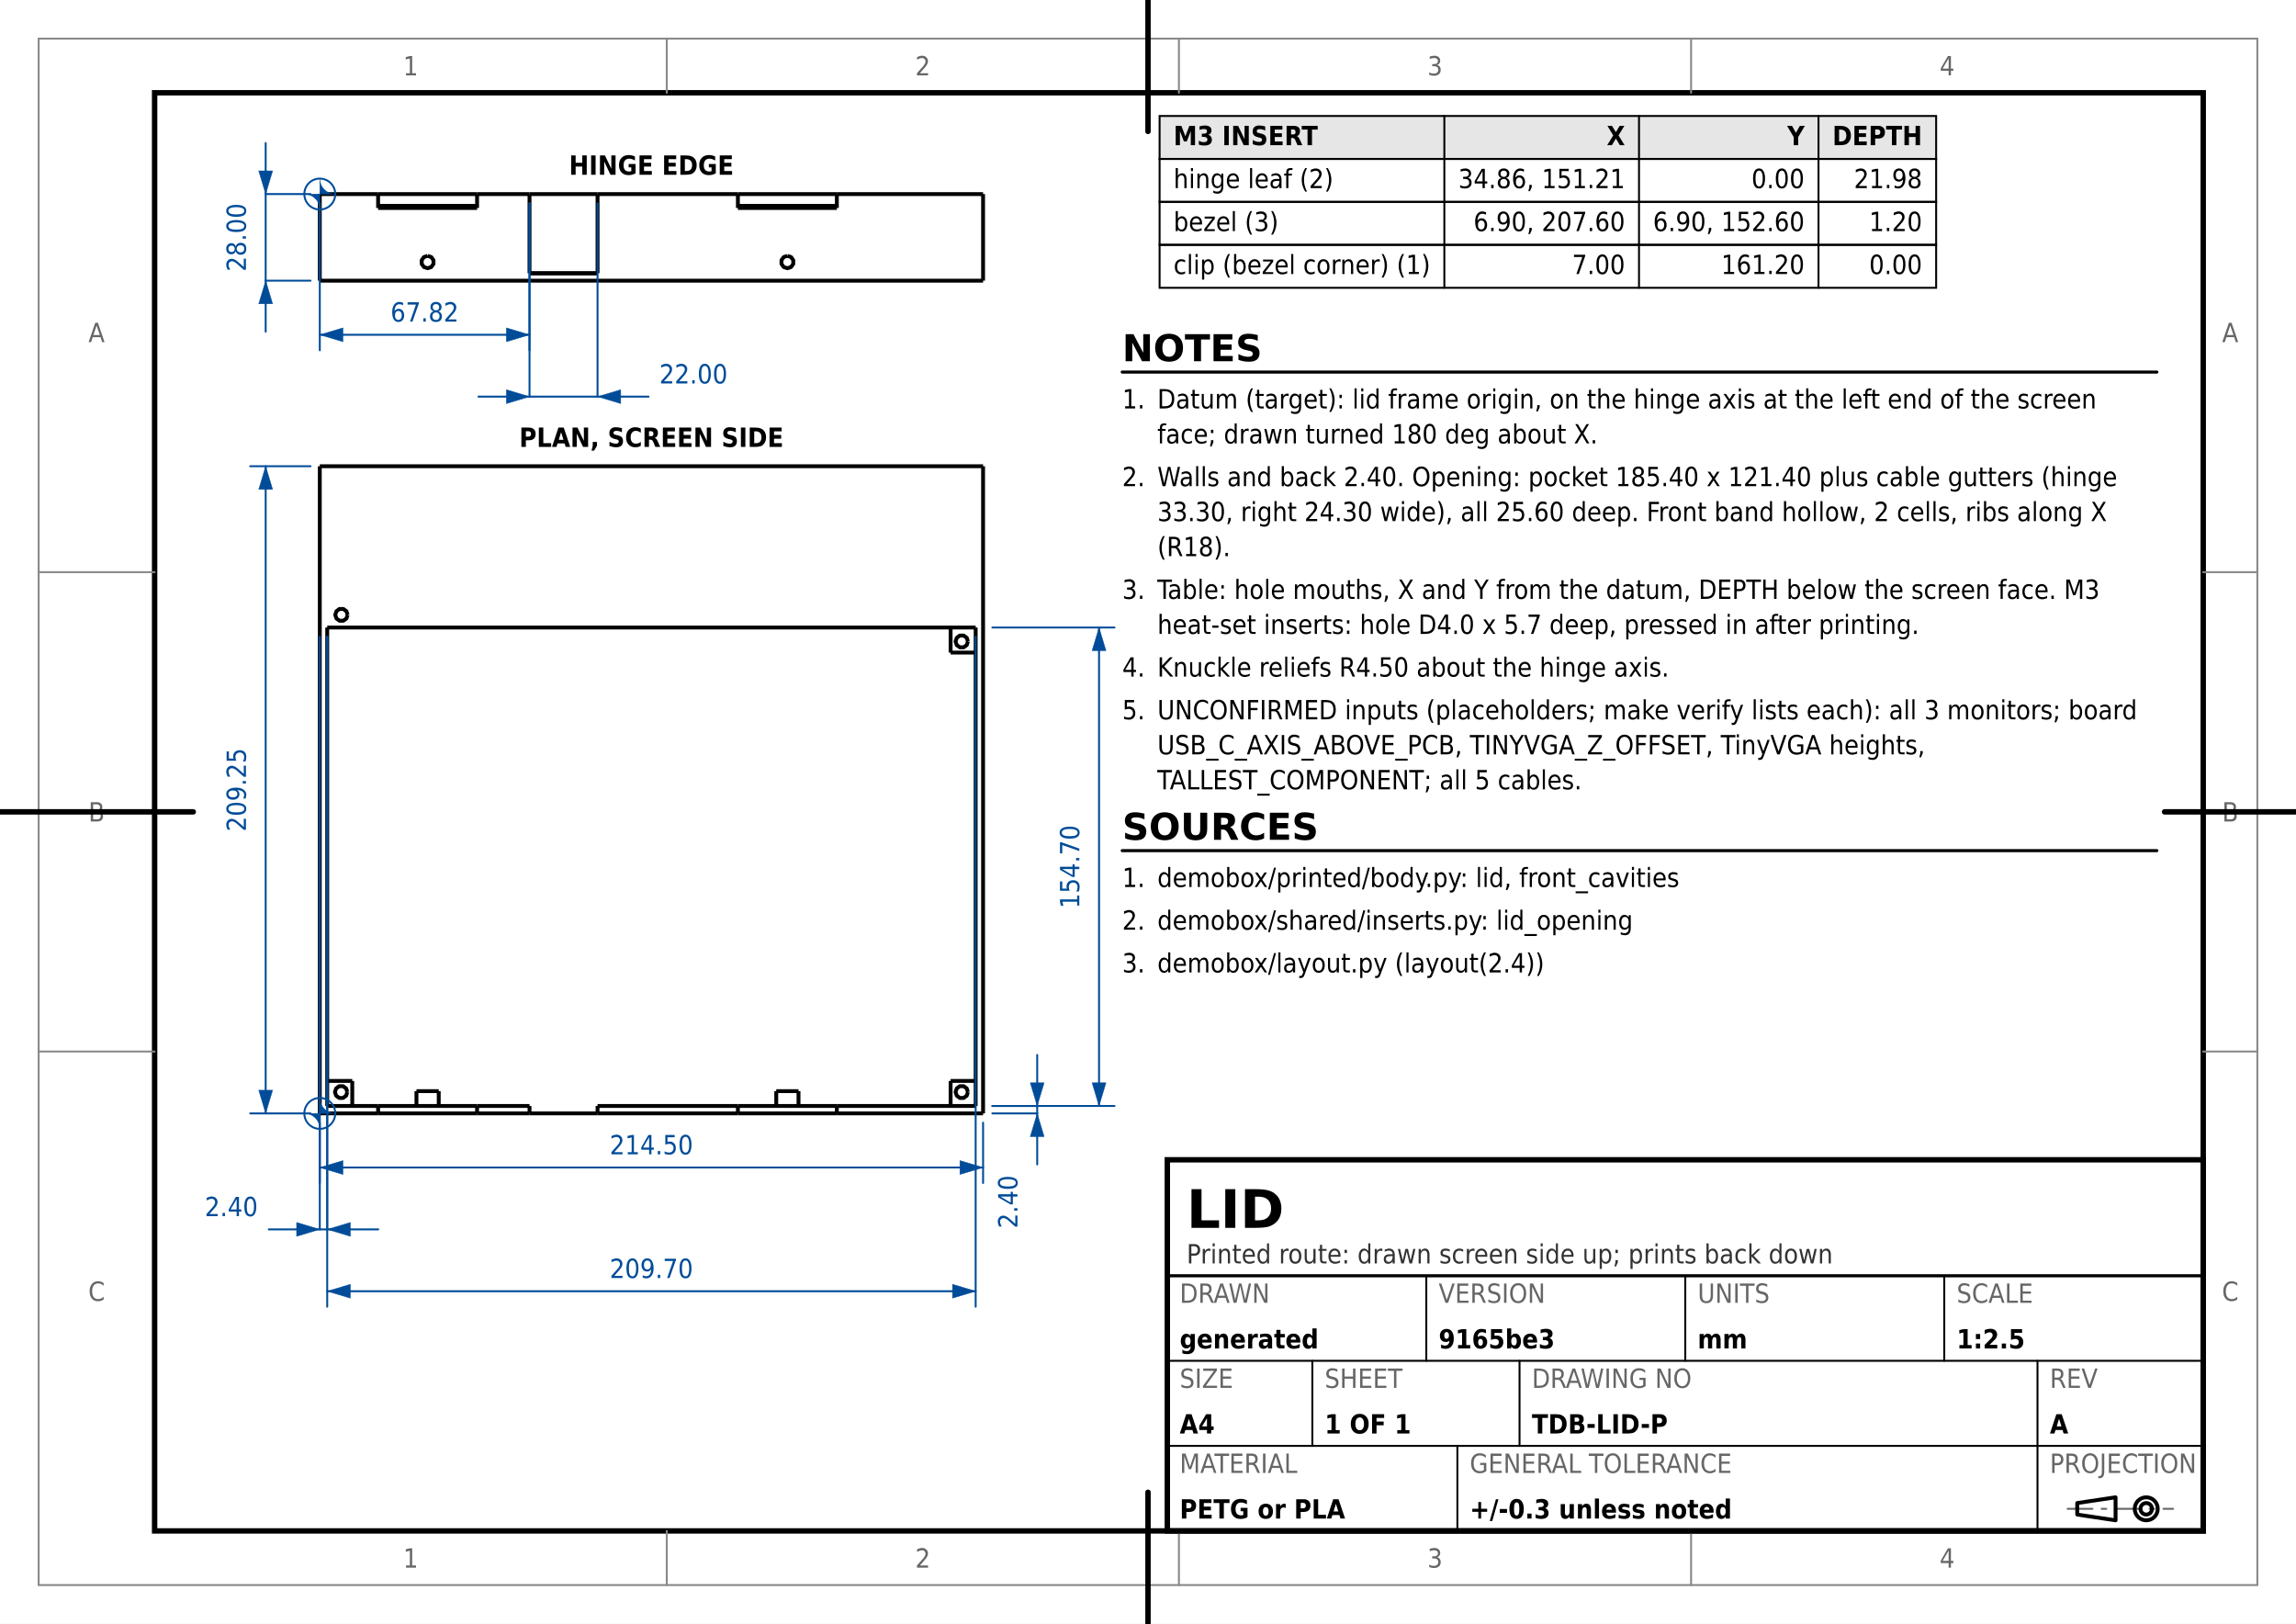
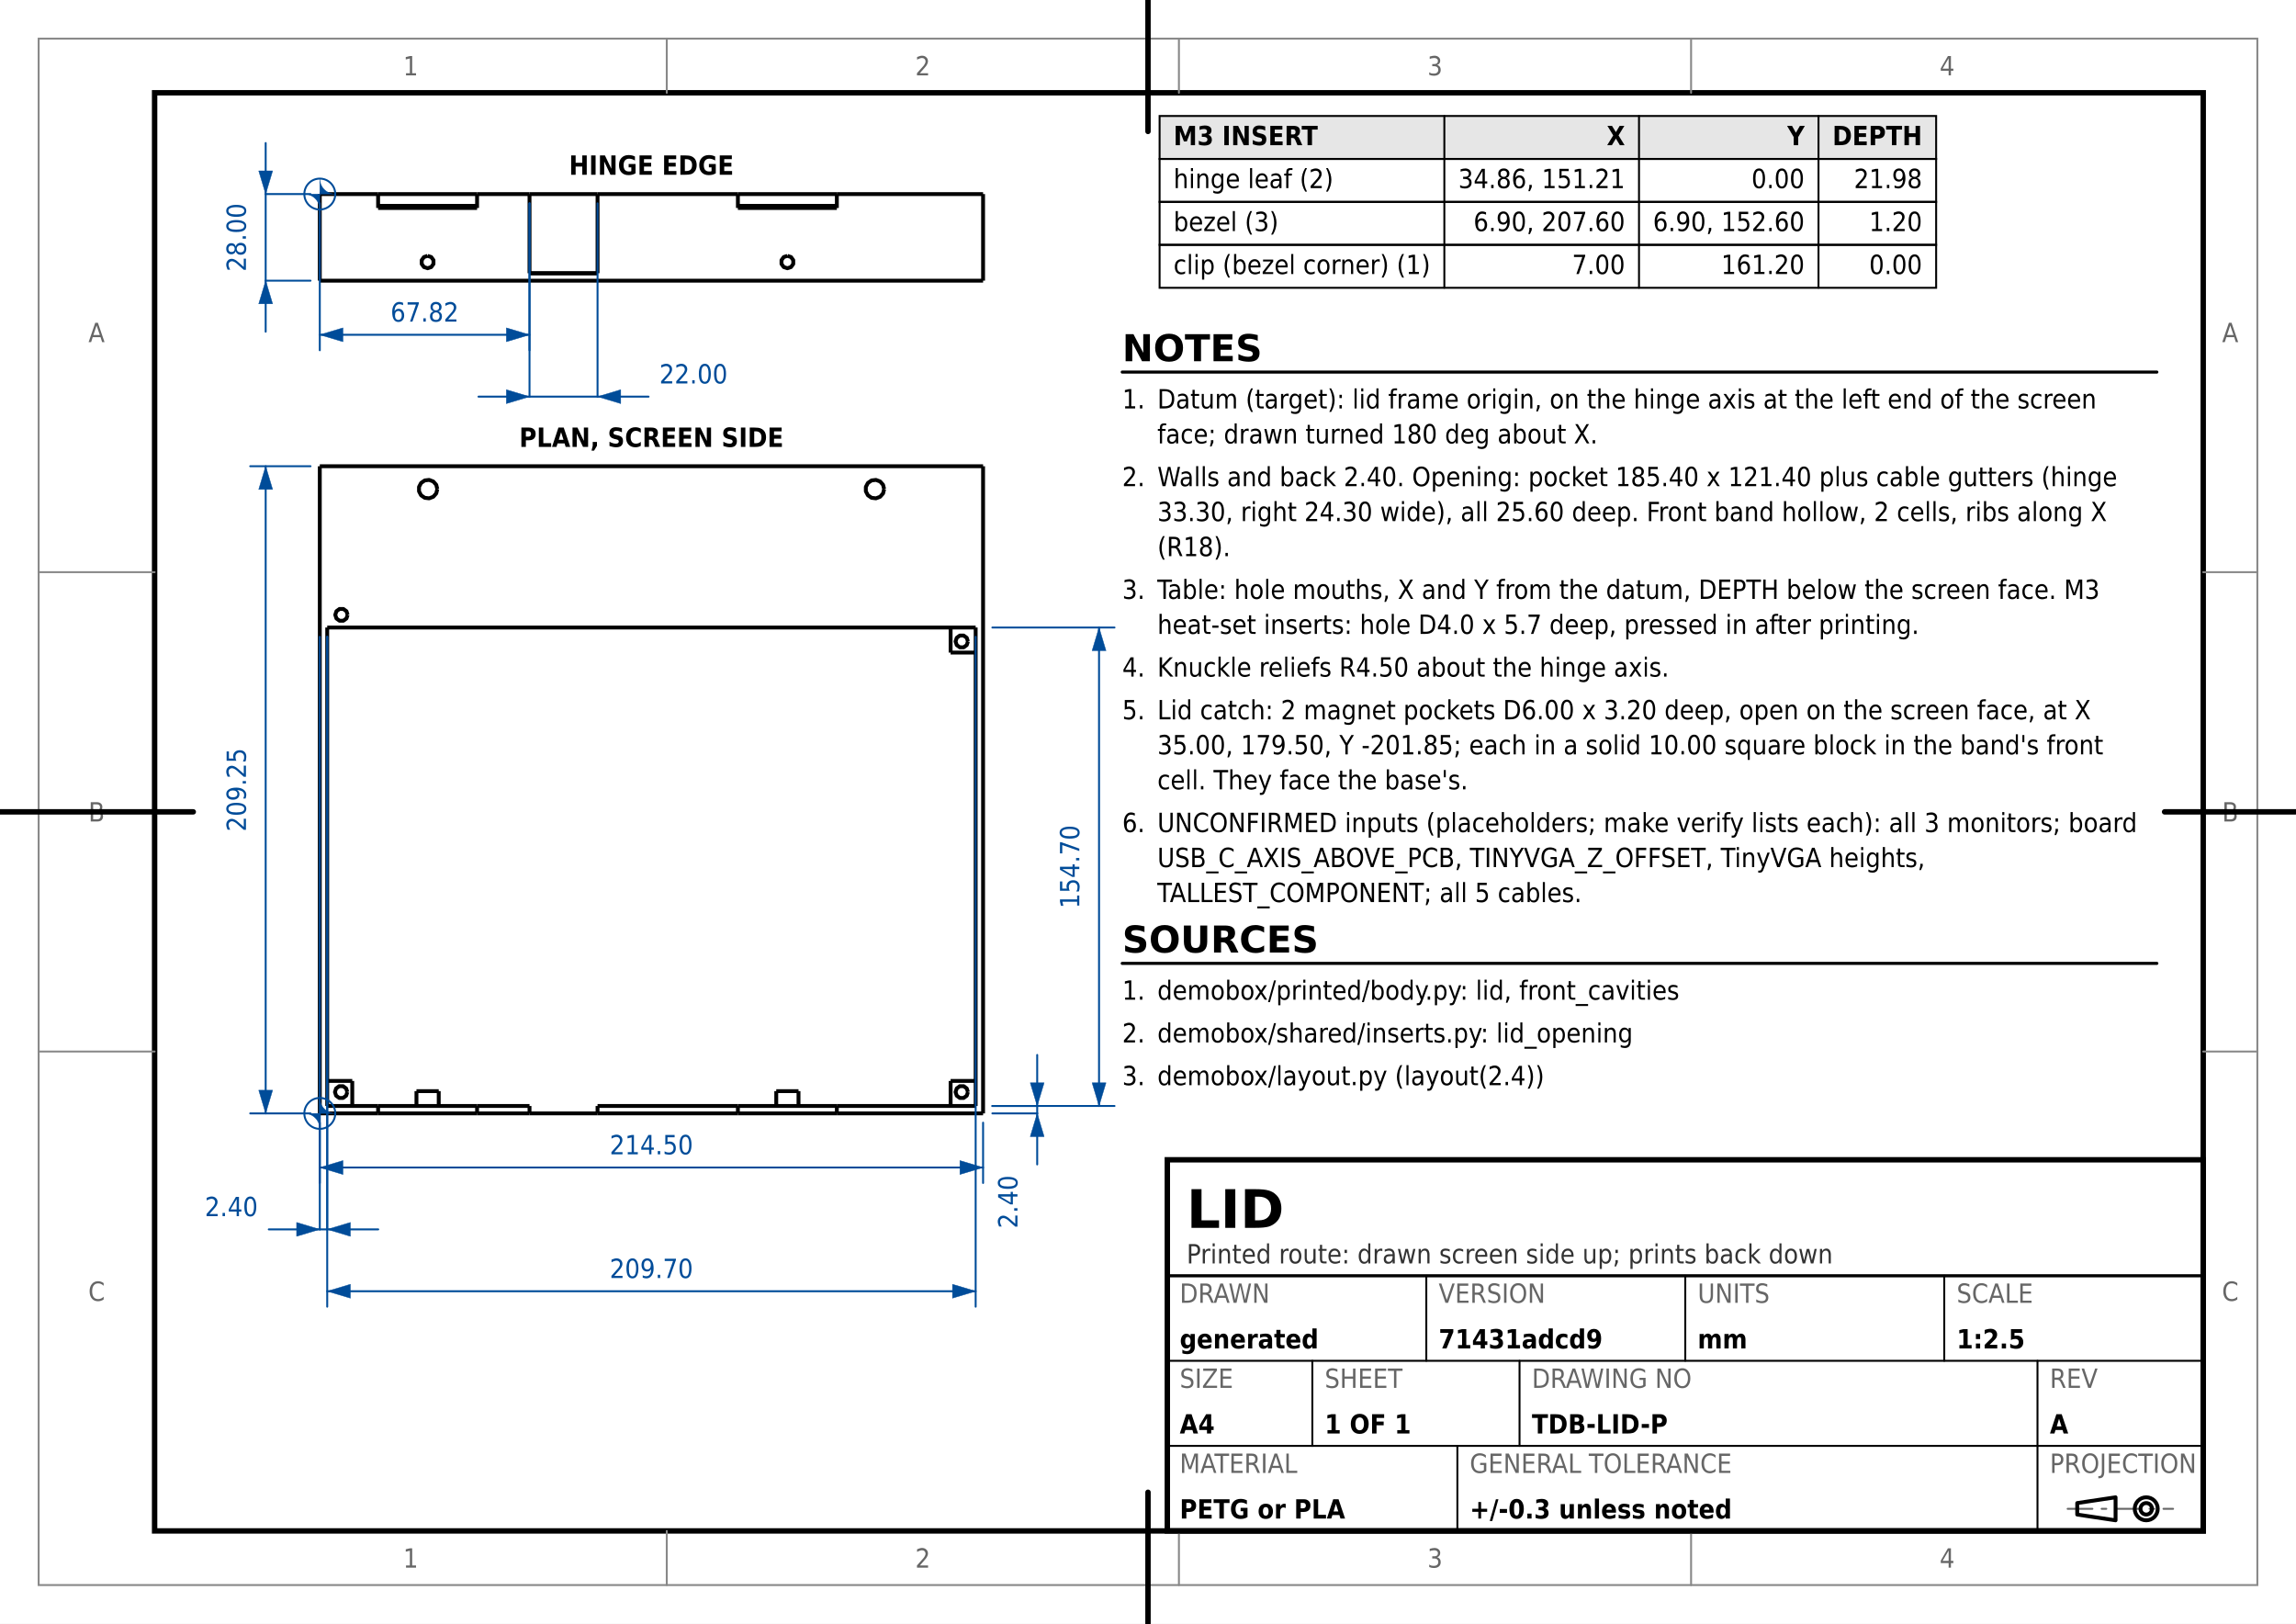
<svg xmlns="http://www.w3.org/2000/svg" version="1.1" width="297mm" height="210mm" viewBox="0 0 297 210">
  <rect width="100%" height="100%" fill="#ffffff" />
  <rect x="5" y="5" width="287" height="200" fill="none" stroke="#888888" stroke-width="0.25" />
  <rect x="20" y="12" width="265" height="186" fill="none" stroke="#000000" stroke-width="0.7" />
  <text x="53.125" y="202.75" font-family="DejaVu Sans Condensed, DejaVu Sans, Liberation Sans, sans-serif" font-size="3.429" fill="#666666" text-anchor="middle">1</text>
  <text x="53.125" y="9.75" font-family="DejaVu Sans Condensed, DejaVu Sans, Liberation Sans, sans-serif" font-size="3.429" fill="#666666" text-anchor="middle">1</text>
  <line x1="86.25" y1="205" x2="86.25" y2="198" stroke="#888888" stroke-width="0.25" stroke-linecap="round" />
  <line x1="86.25" y1="12" x2="86.25" y2="5" stroke="#888888" stroke-width="0.25" stroke-linecap="round" />
  <text x="119.375" y="202.75" font-family="DejaVu Sans Condensed, DejaVu Sans, Liberation Sans, sans-serif" font-size="3.429" fill="#666666" text-anchor="middle">2</text>
  <text x="119.375" y="9.75" font-family="DejaVu Sans Condensed, DejaVu Sans, Liberation Sans, sans-serif" font-size="3.429" fill="#666666" text-anchor="middle">2</text>
  <line x1="152.5" y1="205" x2="152.5" y2="198" stroke="#888888" stroke-width="0.25" stroke-linecap="round" />
  <line x1="152.5" y1="12" x2="152.5" y2="5" stroke="#888888" stroke-width="0.25" stroke-linecap="round" />
  <text x="185.625" y="202.75" font-family="DejaVu Sans Condensed, DejaVu Sans, Liberation Sans, sans-serif" font-size="3.429" fill="#666666" text-anchor="middle">3</text>
  <text x="185.625" y="9.75" font-family="DejaVu Sans Condensed, DejaVu Sans, Liberation Sans, sans-serif" font-size="3.429" fill="#666666" text-anchor="middle">3</text>
  <line x1="218.75" y1="205" x2="218.75" y2="198" stroke="#888888" stroke-width="0.25" stroke-linecap="round" />
  <line x1="218.75" y1="12" x2="218.75" y2="5" stroke="#888888" stroke-width="0.25" stroke-linecap="round" />
  <text x="251.875" y="202.75" font-family="DejaVu Sans Condensed, DejaVu Sans, Liberation Sans, sans-serif" font-size="3.429" fill="#666666" text-anchor="middle">4</text>
  <text x="251.875" y="9.75" font-family="DejaVu Sans Condensed, DejaVu Sans, Liberation Sans, sans-serif" font-size="3.429" fill="#666666" text-anchor="middle">4</text>
  <text x="12.5" y="168.25" font-family="DejaVu Sans Condensed, DejaVu Sans, Liberation Sans, sans-serif" font-size="3.429" fill="#666666" text-anchor="middle">C</text>
  <text x="288.5" y="168.25" font-family="DejaVu Sans Condensed, DejaVu Sans, Liberation Sans, sans-serif" font-size="3.429" fill="#666666" text-anchor="middle">C</text>
  <line x1="5" y1="136" x2="20" y2="136" stroke="#888888" stroke-width="0.25" stroke-linecap="round" />
  <line x1="285" y1="136" x2="292" y2="136" stroke="#888888" stroke-width="0.25" stroke-linecap="round" />
  <text x="12.5" y="106.25" font-family="DejaVu Sans Condensed, DejaVu Sans, Liberation Sans, sans-serif" font-size="3.429" fill="#666666" text-anchor="middle">B</text>
  <text x="288.5" y="106.25" font-family="DejaVu Sans Condensed, DejaVu Sans, Liberation Sans, sans-serif" font-size="3.429" fill="#666666" text-anchor="middle">B</text>
  <line x1="5" y1="74" x2="20" y2="74" stroke="#888888" stroke-width="0.25" stroke-linecap="round" />
  <line x1="285" y1="74" x2="292" y2="74" stroke="#888888" stroke-width="0.25" stroke-linecap="round" />
  <text x="12.5" y="44.25" font-family="DejaVu Sans Condensed, DejaVu Sans, Liberation Sans, sans-serif" font-size="3.429" fill="#666666" text-anchor="middle">A</text>
  <text x="288.5" y="44.25" font-family="DejaVu Sans Condensed, DejaVu Sans, Liberation Sans, sans-serif" font-size="3.429" fill="#666666" text-anchor="middle">A</text>
  <line x1="148.5" y1="210" x2="148.5" y2="193" stroke="#000000" stroke-width="0.7" stroke-linecap="round" />
  <line x1="148.5" y1="17" x2="148.5" y2="0" stroke="#000000" stroke-width="0.7" stroke-linecap="round" />
  <line x1="0" y1="105" x2="25" y2="105" stroke="#000000" stroke-width="0.7" stroke-linecap="round" />
  <line x1="280" y1="105" x2="297" y2="105" stroke="#000000" stroke-width="0.7" stroke-linecap="round" />
  <polyline points="41.367,25.1 41.367,36.3" fill="none" stroke="#000000" stroke-width="0.5" stroke-linejoin="round" />
  <polyline points="41.367,36.3 127.167,36.3" fill="none" stroke="#000000" stroke-width="0.5" stroke-linejoin="round" />
  <polyline points="41.367,25.1 48.911,25.1" fill="none" stroke="#000000" stroke-width="0.5" stroke-linejoin="round" />
  <polyline points="48.911,26.9 48.911,25.1" fill="none" stroke="#000000" stroke-width="0.5" stroke-linejoin="round" />
  <polyline points="48.911,26.9 61.712,26.9" fill="none" stroke="#000000" stroke-width="0.5" stroke-linejoin="round" />
  <polyline points="61.712,26.9 61.712,25.1" fill="none" stroke="#000000" stroke-width="0.5" stroke-linejoin="round" />
  <polyline points="61.712,25.1 68.496,25.1" fill="none" stroke="#000000" stroke-width="0.5" stroke-linejoin="round" />
  <polyline points="68.496,35.34 68.496,25.1" fill="none" stroke="#000000" stroke-width="0.5" stroke-linejoin="round" />
  <polyline points="68.496,35.34 77.296,35.34" fill="none" stroke="#000000" stroke-width="0.5" stroke-linejoin="round" />
  <polyline points="77.296,35.34 77.296,25.1" fill="none" stroke="#000000" stroke-width="0.5" stroke-linejoin="round" />
  <polyline points="77.296,25.1 95.451,25.1" fill="none" stroke="#000000" stroke-width="0.5" stroke-linejoin="round" />
  <polyline points="95.451,26.9 95.451,25.1" fill="none" stroke="#000000" stroke-width="0.5" stroke-linejoin="round" />
  <polyline points="95.451,26.9 108.251,26.9" fill="none" stroke="#000000" stroke-width="0.5" stroke-linejoin="round" />
  <polyline points="108.251,26.9 108.251,25.1" fill="none" stroke="#000000" stroke-width="0.5" stroke-linejoin="round" />
  <polyline points="108.251,25.1 127.167,25.1" fill="none" stroke="#000000" stroke-width="0.5" stroke-linejoin="round" />
  <polyline points="127.167,25.1 127.167,36.3" fill="none" stroke="#000000" stroke-width="0.5" stroke-linejoin="round" />
  <polyline points="55.312,33.093 55.782,33.246 56.072,33.646 56.072,34.14 55.782,34.54 55.312,34.693 54.841,34.54 54.551,34.14 54.551,33.646 54.841,33.246 55.312,33.093" fill="none" stroke="#000000" stroke-width="0.5" stroke-linejoin="round" />
  <polyline points="101.852,33.093 102.322,33.246 102.612,33.646 102.612,34.14 102.322,34.54 101.852,34.693 101.381,34.54 101.091,34.14 101.091,33.646 101.381,33.246 101.852,33.093" fill="none" stroke="#000000" stroke-width="0.5" stroke-linejoin="round" />
  <polyline points="48.911,25.1 61.712,25.1" fill="none" stroke="#000000" stroke-width="0.5" stroke-linejoin="round" />
  <polyline points="68.496,25.1 77.296,25.1" fill="none" stroke="#000000" stroke-width="0.5" stroke-linejoin="round" />
  <polyline points="95.451,25.1 108.251,25.1" fill="none" stroke="#000000" stroke-width="0.5" stroke-linejoin="round" />
  <polyline points="48.911,26.623 61.712,26.623" fill="none" stroke="#000000" stroke-width="0.5" stroke-linejoin="round" />
  <polyline points="68.496,35.34 77.296,35.34" fill="none" stroke="#000000" stroke-width="0.5" stroke-linejoin="round" />
  <polyline points="95.451,26.623 108.251,26.623" fill="none" stroke="#000000" stroke-width="0.5" stroke-linejoin="round" />
  <polyline points="41.367,60.3 41.367,144" fill="none" stroke="#000000" stroke-width="0.5" stroke-linejoin="round" />
  <polyline points="41.367,60.3 127.167,60.3" fill="none" stroke="#000000" stroke-width="0.5" stroke-linejoin="round" />
  <polyline points="41.367,144 48.911,144" fill="none" stroke="#000000" stroke-width="0.5" stroke-linejoin="round" />
  <polyline points="48.911,144 61.712,144" fill="none" stroke="#000000" stroke-width="0.5" stroke-linejoin="round" />
  <polyline points="61.712,144 68.496,144" fill="none" stroke="#000000" stroke-width="0.5" stroke-linejoin="round" />
  <polyline points="68.496,144 77.296,144" fill="none" stroke="#000000" stroke-width="0.5" stroke-linejoin="round" />
  <polyline points="77.296,144 95.451,144" fill="none" stroke="#000000" stroke-width="0.5" stroke-linejoin="round" />
  <polyline points="95.451,144 108.251,144" fill="none" stroke="#000000" stroke-width="0.5" stroke-linejoin="round" />
  <polyline points="108.251,144 127.167,144" fill="none" stroke="#000000" stroke-width="0.5" stroke-linejoin="round" />
  <polyline points="48.911,143.04 48.911,144" fill="none" stroke="#000000" stroke-width="0.5" stroke-linejoin="round" />
  <polyline points="48.911,143.04 42.327,143.04" fill="none" stroke="#000000" stroke-width="0.5" stroke-linejoin="round" />
  <polyline points="42.327,143.04 42.327,81.16" fill="none" stroke="#000000" stroke-width="0.5" stroke-linejoin="round" />
  <polyline points="42.327,81.16 126.207,81.16" fill="none" stroke="#000000" stroke-width="0.5" stroke-linejoin="round" />
  <polyline points="126.207,81.16 126.207,143.04" fill="none" stroke="#000000" stroke-width="0.5" stroke-linejoin="round" />
  <polyline points="126.207,143.04 108.251,143.04" fill="none" stroke="#000000" stroke-width="0.5" stroke-linejoin="round" />
  <polyline points="108.251,143.04 108.251,144" fill="none" stroke="#000000" stroke-width="0.5" stroke-linejoin="round" />
  <polyline points="127.167,60.3 127.167,144" fill="none" stroke="#000000" stroke-width="0.5" stroke-linejoin="round" />
+   <polyline points="56.567,63.26 56.43,63.818 56.049,64.248 55.512,64.451 54.941,64.382 54.469,64.056 54.202,63.547 54.202,62.973 54.469,62.464 54.941,62.138 55.512,62.069 56.049,62.272 56.43,62.702 56.567,63.26" fill="none" stroke="#000000" stroke-width="0.5" stroke-linejoin="round" />
+   <polyline points="114.367,63.26 114.23,63.818 113.849,64.248 113.312,64.451 112.742,64.382 112.269,64.056 112.002,63.547 112.002,62.973 112.269,62.464 112.742,62.138 113.312,62.069 113.849,62.272 114.23,62.702 114.367,63.26" fill="none" stroke="#000000" stroke-width="0.5" stroke-linejoin="round" />
  <polyline points="44.967,79.52 44.814,79.99 44.414,80.281 43.92,80.281 43.52,79.99 43.367,79.52 43.52,79.05 43.92,78.759 44.414,78.759 44.814,79.05 44.967,79.52" fill="none" stroke="#000000" stroke-width="0.5" stroke-linejoin="round" />
  <polyline points="48.911,143.04 61.712,143.04" fill="none" stroke="#000000" stroke-width="0.5" stroke-linejoin="round" />
  <polyline points="61.712,143.04 61.712,144" fill="none" stroke="#000000" stroke-width="0.5" stroke-linejoin="round" />
  <polyline points="68.496,143.04 68.496,144" fill="none" stroke="#000000" stroke-width="0.5" stroke-linejoin="round" />
  <polyline points="68.496,143.04 61.712,143.04" fill="none" stroke="#000000" stroke-width="0.5" stroke-linejoin="round" />
  <polyline points="77.296,143.04 77.296,144" fill="none" stroke="#000000" stroke-width="0.5" stroke-linejoin="round" />
  <polyline points="95.451,143.04 95.451,144" fill="none" stroke="#000000" stroke-width="0.5" stroke-linejoin="round" />
  <polyline points="95.451,143.04 77.296,143.04" fill="none" stroke="#000000" stroke-width="0.5" stroke-linejoin="round" />
  <polyline points="95.451,143.04 108.251,143.04" fill="none" stroke="#000000" stroke-width="0.5" stroke-linejoin="round" />
  <polyline points="56.752,141.12 56.752,143.04" fill="none" stroke="#000000" stroke-width="0.5" stroke-linejoin="round" />
  <polyline points="53.871,141.12 53.871,143.04" fill="none" stroke="#000000" stroke-width="0.5" stroke-linejoin="round" />
  <polyline points="53.871,141.12 56.752,141.12" fill="none" stroke="#000000" stroke-width="0.5" stroke-linejoin="round" />
  <polyline points="45.567,139.8 45.567,143.04" fill="none" stroke="#000000" stroke-width="0.5" stroke-linejoin="round" />
  <polyline points="42.327,139.8 45.567,139.8" fill="none" stroke="#000000" stroke-width="0.5" stroke-linejoin="round" />
  <polyline points="44.927,141.24 44.774,141.71 44.374,142.001 43.88,142.001 43.48,141.71 43.327,141.24 43.48,140.77 43.88,140.479 44.374,140.479 44.774,140.77 44.927,141.24" fill="none" stroke="#000000" stroke-width="0.5" stroke-linejoin="round" />
  <polyline points="122.967,81.16 122.967,84.4" fill="none" stroke="#000000" stroke-width="0.5" stroke-linejoin="round" />
  <polyline points="122.967,84.4 126.207,84.4" fill="none" stroke="#000000" stroke-width="0.5" stroke-linejoin="round" />
  <polyline points="125.207,82.96 125.054,83.43 124.654,83.721 124.16,83.721 123.76,83.43 123.607,82.96 123.76,82.49 124.16,82.199 124.654,82.199 125.054,82.49 125.207,82.96" fill="none" stroke="#000000" stroke-width="0.5" stroke-linejoin="round" />
  <polyline points="122.967,139.8 126.207,139.8" fill="none" stroke="#000000" stroke-width="0.5" stroke-linejoin="round" />
  <polyline points="122.967,139.8 122.967,143.04" fill="none" stroke="#000000" stroke-width="0.5" stroke-linejoin="round" />
  <polyline points="125.207,141.24 125.054,141.71 124.654,142.001 124.16,142.001 123.76,141.71 123.607,141.24 123.76,140.77 124.16,140.479 124.654,140.479 125.054,140.77 125.207,141.24" fill="none" stroke="#000000" stroke-width="0.5" stroke-linejoin="round" />
  <polyline points="103.291,141.12 103.291,143.04" fill="none" stroke="#000000" stroke-width="0.5" stroke-linejoin="round" />
  <polyline points="100.412,141.12 100.412,143.04" fill="none" stroke="#000000" stroke-width="0.5" stroke-linejoin="round" />
  <polyline points="100.412,141.12 103.291,141.12" fill="none" stroke="#000000" stroke-width="0.5" stroke-linejoin="round" />
  <circle cx="41.367" cy="25.1" r="2" fill="none" stroke="#004c99" stroke-width="0.25" />
  <path d="M 41.367 25.1 L 43.367 25.1 A 2.0 2.0 0 0 1 41.367 23.1 Z" fill="#004c99" stroke="#004c99" stroke-width="0.05" stroke-linejoin="round" stroke-linecap="round" />
  <path d="M 41.367 25.1 L 39.367 25.1 A 2.0 2.0 0 0 1 41.367 27.1 Z" fill="#004c99" stroke="#004c99" stroke-width="0.05" stroke-linejoin="round" stroke-linecap="round" />
  <circle cx="41.367" cy="144" r="2" fill="none" stroke="#004c99" stroke-width="0.25" />
  <path d="M 41.367 144.0 L 43.367 144.0 A 2.0 2.0 0 0 1 41.367 142.0 Z" fill="#004c99" stroke="#004c99" stroke-width="0.05" stroke-linejoin="round" stroke-linecap="round" />
  <path d="M 41.367 144.0 L 39.367 144.0 A 2.0 2.0 0 0 1 41.367 146.0 Z" fill="#004c99" stroke="#004c99" stroke-width="0.05" stroke-linejoin="round" stroke-linecap="round" />
  <line x1="40.167" y1="36.3" x2="34.367" y2="36.3" stroke="#004c99" stroke-width="0.25" stroke-linecap="round" />
  <line x1="40.167" y1="25.1" x2="34.367" y2="25.1" stroke="#004c99" stroke-width="0.25" stroke-linecap="round" />
  <line x1="34.367" y1="36.3" x2="34.367" y2="25.1" stroke="#004c99" stroke-width="0.25" stroke-linecap="round" />
  <polygon points="34.367,36.3 33.467,39.3 35.267,39.3" fill="#004c99" stroke="#004c99" stroke-width="0.05" stroke-linejoin="round" />
  <polygon points="34.367,25.1 35.267,22.1 33.467,22.1" fill="#004c99" stroke="#004c99" stroke-width="0.05" stroke-linejoin="round" />
  <line x1="34.367" y1="42.9" x2="34.367" y2="36.3" stroke="#004c99" stroke-width="0.25" stroke-linecap="round" />
  <line x1="34.367" y1="25.1" x2="34.367" y2="18.5" stroke="#004c99" stroke-width="0.25" stroke-linecap="round" />
  <text x="31.812" y="30.7" font-family="DejaVu Sans Condensed, DejaVu Sans, Liberation Sans, sans-serif" font-size="3.429" fill="#004c99" text-anchor="middle" transform="rotate(-90 31.8124 30.7)">28.00</text>
  <line x1="41.367" y1="145.2" x2="41.367" y2="153" stroke="#004c99" stroke-width="0.25" stroke-linecap="round" />
  <line x1="127.167" y1="145.2" x2="127.167" y2="153" stroke="#004c99" stroke-width="0.25" stroke-linecap="round" />
  <line x1="41.367" y1="151" x2="127.167" y2="151" stroke="#004c99" stroke-width="0.25" stroke-linecap="round" />
  <polygon points="41.367,151 44.367,151.9 44.367,150.1" fill="#004c99" stroke="#004c99" stroke-width="0.05" stroke-linejoin="round" />
  <polygon points="127.167,151 124.167,150.1 124.167,151.9" fill="#004c99" stroke="#004c99" stroke-width="0.05" stroke-linejoin="round" />
  <text x="84.267" y="149.291" font-family="DejaVu Sans Condensed, DejaVu Sans, Liberation Sans, sans-serif" font-size="3.429" fill="#004c99" text-anchor="middle">214.50</text>
  <line x1="40.167" y1="144" x2="32.367" y2="144" stroke="#004c99" stroke-width="0.25" stroke-linecap="round" />
  <line x1="40.167" y1="60.3" x2="32.367" y2="60.3" stroke="#004c99" stroke-width="0.25" stroke-linecap="round" />
  <line x1="34.367" y1="144" x2="34.367" y2="60.3" stroke="#004c99" stroke-width="0.25" stroke-linecap="round" />
  <polygon points="34.367,144 35.267,141 33.467,141" fill="#004c99" stroke="#004c99" stroke-width="0.05" stroke-linejoin="round" />
  <polygon points="34.367,60.3 33.467,63.3 35.267,63.3" fill="#004c99" stroke="#004c99" stroke-width="0.05" stroke-linejoin="round" />
  <text x="31.812" y="102.15" font-family="DejaVu Sans Condensed, DejaVu Sans, Liberation Sans, sans-serif" font-size="3.429" fill="#004c99" text-anchor="middle" transform="rotate(-90 31.8124 102.15)">209.25</text>
  <line x1="41.367" y1="82.36" x2="41.367" y2="159" stroke="#004c99" stroke-width="0.25" stroke-linecap="round" />
  <line x1="42.327" y1="82.36" x2="42.327" y2="159" stroke="#004c99" stroke-width="0.25" stroke-linecap="round" />
  <line x1="41.367" y1="159" x2="42.327" y2="159" stroke="#004c99" stroke-width="0.25" stroke-linecap="round" />
  <polygon points="41.367,159 38.367,158.1 38.367,159.9" fill="#004c99" stroke="#004c99" stroke-width="0.05" stroke-linejoin="round" />
  <polygon points="42.327,159 45.327,159.9 45.327,158.1" fill="#004c99" stroke="#004c99" stroke-width="0.05" stroke-linejoin="round" />
  <line x1="34.767" y1="159" x2="41.367" y2="159" stroke="#004c99" stroke-width="0.25" stroke-linecap="round" />
  <line x1="42.327" y1="159" x2="48.927" y2="159" stroke="#004c99" stroke-width="0.25" stroke-linecap="round" />
  <text x="33.367" y="157.291" font-family="DejaVu Sans Condensed, DejaVu Sans, Liberation Sans, sans-serif" font-size="3.429" fill="#004c99" text-anchor="end">2.40</text>
  <line x1="42.327" y1="82.36" x2="42.327" y2="169" stroke="#004c99" stroke-width="0.25" stroke-linecap="round" />
  <line x1="126.207" y1="82.36" x2="126.207" y2="169" stroke="#004c99" stroke-width="0.25" stroke-linecap="round" />
  <line x1="42.327" y1="167" x2="126.207" y2="167" stroke="#004c99" stroke-width="0.25" stroke-linecap="round" />
  <polygon points="42.327,167 45.327,167.9 45.327,166.1" fill="#004c99" stroke="#004c99" stroke-width="0.05" stroke-linejoin="round" />
  <polygon points="126.207,167 123.207,166.1 123.207,167.9" fill="#004c99" stroke="#004c99" stroke-width="0.05" stroke-linejoin="round" />
  <text x="84.267" y="165.291" font-family="DejaVu Sans Condensed, DejaVu Sans, Liberation Sans, sans-serif" font-size="3.429" fill="#004c99" text-anchor="middle">209.70</text>
  <line x1="128.367" y1="144" x2="134.167" y2="144" stroke="#004c99" stroke-width="0.25" stroke-linecap="round" />
  <line x1="128.367" y1="143.04" x2="134.167" y2="143.04" stroke="#004c99" stroke-width="0.25" stroke-linecap="round" />
  <line x1="134.167" y1="144" x2="134.167" y2="143.04" stroke="#004c99" stroke-width="0.25" stroke-linecap="round" />
  <polygon points="134.167,144 133.267,147 135.067,147" fill="#004c99" stroke="#004c99" stroke-width="0.05" stroke-linejoin="round" />
  <polygon points="134.167,143.04 135.067,140.04 133.267,140.04" fill="#004c99" stroke="#004c99" stroke-width="0.05" stroke-linejoin="round" />
  <line x1="134.167" y1="150.6" x2="134.167" y2="144" stroke="#004c99" stroke-width="0.25" stroke-linecap="round" />
  <line x1="134.167" y1="143.04" x2="134.167" y2="136.44" stroke="#004c99" stroke-width="0.25" stroke-linecap="round" />
  <text x="131.612" y="152" font-family="DejaVu Sans Condensed, DejaVu Sans, Liberation Sans, sans-serif" font-size="3.429" fill="#004c99" text-anchor="end" transform="rotate(-90 131.6124 152)">2.40</text>
  <line x1="128.367" y1="143.04" x2="144.167" y2="143.04" stroke="#004c99" stroke-width="0.25" stroke-linecap="round" />
  <line x1="128.367" y1="81.16" x2="144.167" y2="81.16" stroke="#004c99" stroke-width="0.25" stroke-linecap="round" />
  <line x1="142.167" y1="143.04" x2="142.167" y2="81.16" stroke="#004c99" stroke-width="0.25" stroke-linecap="round" />
  <polygon points="142.167,143.04 143.067,140.04 141.267,140.04" fill="#004c99" stroke="#004c99" stroke-width="0.05" stroke-linejoin="round" />
  <polygon points="142.167,81.16 141.267,84.16 143.067,84.16" fill="#004c99" stroke="#004c99" stroke-width="0.05" stroke-linejoin="round" />
  <text x="139.612" y="112.1" font-family="DejaVu Sans Condensed, DejaVu Sans, Liberation Sans, sans-serif" font-size="3.429" fill="#004c99" text-anchor="middle" transform="rotate(-90 139.6124 112.1)">154.70</text>
  <line x1="41.367" y1="26.3" x2="41.367" y2="45.3" stroke="#004c99" stroke-width="0.25" stroke-linecap="round" />
  <line x1="68.496" y1="26.3" x2="68.496" y2="45.3" stroke="#004c99" stroke-width="0.25" stroke-linecap="round" />
  <line x1="41.367" y1="43.3" x2="68.496" y2="43.3" stroke="#004c99" stroke-width="0.25" stroke-linecap="round" />
  <polygon points="41.367,43.3 44.367,44.2 44.367,42.4" fill="#004c99" stroke="#004c99" stroke-width="0.05" stroke-linejoin="round" />
  <polygon points="68.496,43.3 65.496,42.4 65.496,44.2" fill="#004c99" stroke="#004c99" stroke-width="0.05" stroke-linejoin="round" />
  <text x="54.931" y="41.591" font-family="DejaVu Sans Condensed, DejaVu Sans, Liberation Sans, sans-serif" font-size="3.429" fill="#004c99" text-anchor="middle">67.82</text>
  <line x1="68.496" y1="26.3" x2="68.496" y2="51.3" stroke="#004c99" stroke-width="0.25" stroke-linecap="round" />
  <line x1="77.296" y1="26.3" x2="77.296" y2="51.3" stroke="#004c99" stroke-width="0.25" stroke-linecap="round" />
  <line x1="68.496" y1="51.3" x2="77.296" y2="51.3" stroke="#004c99" stroke-width="0.25" stroke-linecap="round" />
  <polygon points="68.496,51.3 65.496,50.4 65.496,52.2" fill="#004c99" stroke="#004c99" stroke-width="0.05" stroke-linejoin="round" />
  <polygon points="77.296,51.3 80.296,52.2 80.296,50.4" fill="#004c99" stroke="#004c99" stroke-width="0.05" stroke-linejoin="round" />
  <line x1="61.896" y1="51.3" x2="68.496" y2="51.3" stroke="#004c99" stroke-width="0.25" stroke-linecap="round" />
  <line x1="77.296" y1="51.3" x2="83.896" y2="51.3" stroke="#004c99" stroke-width="0.25" stroke-linecap="round" />
  <text x="85.296" y="49.591" font-family="DejaVu Sans Condensed, DejaVu Sans, Liberation Sans, sans-serif" font-size="3.429" fill="#004c99" text-anchor="start">22.00</text>
  <text x="84.267" y="22.6" font-family="DejaVu Sans Condensed, DejaVu Sans, Liberation Sans, sans-serif" font-size="3.429" fill="#000000" text-anchor="middle" font-weight="bold">HINGE EDGE</text>
  <text x="84.267" y="57.8" font-family="DejaVu Sans Condensed, DejaVu Sans, Liberation Sans, sans-serif" font-size="3.429" fill="#000000" text-anchor="middle" font-weight="bold">PLAN, SCREEN SIDE</text>
  <rect x="150" y="15" width="100.451" height="5.556" fill="#e6e6e6" stroke="#000000" stroke-width="0.25" />
  <text x="151.8" y="18.778" font-family="DejaVu Sans Condensed, DejaVu Sans, Liberation Sans, sans-serif" font-size="3.429" fill="#000000" text-anchor="start" font-weight="bold">M3 INSERT</text>
  <text x="210.215" y="18.778" font-family="DejaVu Sans Condensed, DejaVu Sans, Liberation Sans, sans-serif" font-size="3.429" fill="#000000" text-anchor="end" font-weight="bold">X</text>
  <text x="233.433" y="18.778" font-family="DejaVu Sans Condensed, DejaVu Sans, Liberation Sans, sans-serif" font-size="3.429" fill="#000000" text-anchor="end" font-weight="bold">Y</text>
  <text x="248.651" y="18.778" font-family="DejaVu Sans Condensed, DejaVu Sans, Liberation Sans, sans-serif" font-size="3.429" fill="#000000" text-anchor="end" font-weight="bold">DEPTH</text>
  <rect x="150" y="20.556" width="100.451" height="5.556" fill="none" stroke="#000000" stroke-width="0.25" />
  <text x="151.8" y="24.333" font-family="DejaVu Sans Condensed, DejaVu Sans, Liberation Sans, sans-serif" font-size="3.429" fill="#000000" text-anchor="start">hinge leaf (2)</text>
  <text x="210.215" y="24.333" font-family="DejaVu Sans Condensed, DejaVu Sans, Liberation Sans, sans-serif" font-size="3.429" fill="#000000" text-anchor="end">34.86, 151.21</text>
  <text x="233.433" y="24.333" font-family="DejaVu Sans Condensed, DejaVu Sans, Liberation Sans, sans-serif" font-size="3.429" fill="#000000" text-anchor="end">0.00</text>
  <text x="248.651" y="24.333" font-family="DejaVu Sans Condensed, DejaVu Sans, Liberation Sans, sans-serif" font-size="3.429" fill="#000000" text-anchor="end">21.98</text>
  <rect x="150" y="26.111" width="100.451" height="5.556" fill="none" stroke="#000000" stroke-width="0.25" />
  <text x="151.8" y="29.889" font-family="DejaVu Sans Condensed, DejaVu Sans, Liberation Sans, sans-serif" font-size="3.429" fill="#000000" text-anchor="start">bezel (3)</text>
  <text x="210.215" y="29.889" font-family="DejaVu Sans Condensed, DejaVu Sans, Liberation Sans, sans-serif" font-size="3.429" fill="#000000" text-anchor="end">6.90, 207.60</text>
  <text x="233.433" y="29.889" font-family="DejaVu Sans Condensed, DejaVu Sans, Liberation Sans, sans-serif" font-size="3.429" fill="#000000" text-anchor="end">6.90, 152.60</text>
  <text x="248.651" y="29.889" font-family="DejaVu Sans Condensed, DejaVu Sans, Liberation Sans, sans-serif" font-size="3.429" fill="#000000" text-anchor="end">1.20</text>
  <rect x="150" y="31.667" width="100.451" height="5.556" fill="none" stroke="#000000" stroke-width="0.25" />
  <text x="151.8" y="35.444" font-family="DejaVu Sans Condensed, DejaVu Sans, Liberation Sans, sans-serif" font-size="3.429" fill="#000000" text-anchor="start">clip (bezel corner) (1)</text>
  <text x="210.215" y="35.444" font-family="DejaVu Sans Condensed, DejaVu Sans, Liberation Sans, sans-serif" font-size="3.429" fill="#000000" text-anchor="end">7.00</text>
  <text x="233.433" y="35.444" font-family="DejaVu Sans Condensed, DejaVu Sans, Liberation Sans, sans-serif" font-size="3.429" fill="#000000" text-anchor="end">161.20</text>
  <text x="248.651" y="35.444" font-family="DejaVu Sans Condensed, DejaVu Sans, Liberation Sans, sans-serif" font-size="3.429" fill="#000000" text-anchor="end">0.00</text>
  <line x1="186.834" y1="15" x2="186.834" y2="37.222" stroke="#000000" stroke-width="0.25" stroke-linecap="round" />
  <line x1="212.015" y1="15" x2="212.015" y2="37.222" stroke="#000000" stroke-width="0.25" stroke-linecap="round" />
  <line x1="235.233" y1="15" x2="235.233" y2="37.222" stroke="#000000" stroke-width="0.25" stroke-linecap="round" />
  <text x="145.167" y="46.722" font-family="DejaVu Sans, Liberation Sans, sans-serif" font-size="4.801" fill="#000000" text-anchor="start" font-weight="bold">NOTES</text>
  <line x1="145.167" y1="48.122" x2="279" y2="48.122" stroke="#000000" stroke-width="0.4" stroke-linecap="round" />
  <text x="145.167" y="52.822" font-family="DejaVu Sans Condensed, DejaVu Sans, Liberation Sans, sans-serif" font-size="3.429" fill="#000000" text-anchor="start">1.</text>
  <text x="149.709" y="52.822" font-family="DejaVu Sans Condensed, DejaVu Sans, Liberation Sans, sans-serif" font-size="3.429" fill="#000000" text-anchor="start">Datum (target): lid frame origin, on the hinge axis at the left end of the screen</text>
  <text x="149.709" y="57.349" font-family="DejaVu Sans Condensed, DejaVu Sans, Liberation Sans, sans-serif" font-size="3.429" fill="#000000" text-anchor="start">face; drawn turned 180 deg about X.</text>
  <text x="145.167" y="62.876" font-family="DejaVu Sans Condensed, DejaVu Sans, Liberation Sans, sans-serif" font-size="3.429" fill="#000000" text-anchor="start">2.</text>
  <text x="149.709" y="62.876" font-family="DejaVu Sans Condensed, DejaVu Sans, Liberation Sans, sans-serif" font-size="3.429" fill="#000000" text-anchor="start">Walls and back 2.40. Opening: pocket 185.40 x 121.40 plus cable gutters (hinge</text>
  <text x="149.709" y="67.403" font-family="DejaVu Sans Condensed, DejaVu Sans, Liberation Sans, sans-serif" font-size="3.429" fill="#000000" text-anchor="start">33.30, right 24.30 wide), all 25.60 deep. Front band hollow, 2 cells, ribs along X</text>
  <text x="149.709" y="71.929" font-family="DejaVu Sans Condensed, DejaVu Sans, Liberation Sans, sans-serif" font-size="3.429" fill="#000000" text-anchor="start">(R18).</text>
  <text x="145.167" y="77.456" font-family="DejaVu Sans Condensed, DejaVu Sans, Liberation Sans, sans-serif" font-size="3.429" fill="#000000" text-anchor="start">3.</text>
  <text x="149.709" y="77.456" font-family="DejaVu Sans Condensed, DejaVu Sans, Liberation Sans, sans-serif" font-size="3.429" fill="#000000" text-anchor="start">Table: hole mouths, X and Y from the datum, DEPTH below the screen face. M3</text>
  <text x="149.709" y="81.983" font-family="DejaVu Sans Condensed, DejaVu Sans, Liberation Sans, sans-serif" font-size="3.429" fill="#000000" text-anchor="start">heat-set inserts: hole D4.0 x 5.7 deep, pressed in after printing.</text>
  <text x="145.167" y="87.51" font-family="DejaVu Sans Condensed, DejaVu Sans, Liberation Sans, sans-serif" font-size="3.429" fill="#000000" text-anchor="start">4.</text>
  <text x="149.709" y="87.51" font-family="DejaVu Sans Condensed, DejaVu Sans, Liberation Sans, sans-serif" font-size="3.429" fill="#000000" text-anchor="start">Knuckle reliefs R4.50 about the hinge axis.</text>
  <text x="145.167" y="93.036" font-family="DejaVu Sans Condensed, DejaVu Sans, Liberation Sans, sans-serif" font-size="3.429" fill="#000000" text-anchor="start">5.</text>
-   <text x="149.709" y="93.036" font-family="DejaVu Sans Condensed, DejaVu Sans, Liberation Sans, sans-serif" font-size="3.429" fill="#000000" text-anchor="start">UNCONFIRMED inputs (placeholders; make verify lists each): all 3 monitors; board</text>
-   <text x="149.709" y="97.563" font-family="DejaVu Sans Condensed, DejaVu Sans, Liberation Sans, sans-serif" font-size="3.429" fill="#000000" text-anchor="start">USB_C_AXIS_ABOVE_PCB, TINYVGA_Z_OFFSET, TinyVGA heights,</text>
-   <text x="149.709" y="102.09" font-family="DejaVu Sans Condensed, DejaVu Sans, Liberation Sans, sans-serif" font-size="3.429" fill="#000000" text-anchor="start">TALLEST_COMPONENT; all 5 cables.</text>
-   <text x="145.167" y="108.617" font-family="DejaVu Sans, Liberation Sans, sans-serif" font-size="4.801" fill="#000000" text-anchor="start" font-weight="bold">SOURCES</text>
-   <line x1="145.167" y1="110.016" x2="279" y2="110.016" stroke="#000000" stroke-width="0.4" stroke-linecap="round" />
-   <text x="145.167" y="114.716" font-family="DejaVu Sans Condensed, DejaVu Sans, Liberation Sans, sans-serif" font-size="3.429" fill="#000000" text-anchor="start">1.</text>
-   <text x="149.709" y="114.716" font-family="DejaVu Sans Condensed, DejaVu Sans, Liberation Sans, sans-serif" font-size="3.429" fill="#000000" text-anchor="start">demobox/printed/body.py: lid, front_cavities</text>
-   <text x="145.167" y="120.243" font-family="DejaVu Sans Condensed, DejaVu Sans, Liberation Sans, sans-serif" font-size="3.429" fill="#000000" text-anchor="start">2.</text>
-   <text x="149.709" y="120.243" font-family="DejaVu Sans Condensed, DejaVu Sans, Liberation Sans, sans-serif" font-size="3.429" fill="#000000" text-anchor="start">demobox/shared/inserts.py: lid_opening</text>
-   <text x="145.167" y="125.77" font-family="DejaVu Sans Condensed, DejaVu Sans, Liberation Sans, sans-serif" font-size="3.429" fill="#000000" text-anchor="start">3.</text>
-   <text x="149.709" y="125.77" font-family="DejaVu Sans Condensed, DejaVu Sans, Liberation Sans, sans-serif" font-size="3.429" fill="#000000" text-anchor="start">demobox/layout.py (layout(2.4))</text>
+   <text x="149.709" y="93.036" font-family="DejaVu Sans Condensed, DejaVu Sans, Liberation Sans, sans-serif" font-size="3.429" fill="#000000" text-anchor="start">Lid catch: 2 magnet pockets D6.00 x 3.20 deep, open on the screen face, at X</text>
+   <text x="149.709" y="97.563" font-family="DejaVu Sans Condensed, DejaVu Sans, Liberation Sans, sans-serif" font-size="3.429" fill="#000000" text-anchor="start">35.00, 179.50, Y -201.85; each in a solid 10.00 square block in the band's front</text>
+   <text x="149.709" y="102.09" font-family="DejaVu Sans Condensed, DejaVu Sans, Liberation Sans, sans-serif" font-size="3.429" fill="#000000" text-anchor="start">cell. They face the base's.</text>
+   <text x="145.167" y="107.617" font-family="DejaVu Sans Condensed, DejaVu Sans, Liberation Sans, sans-serif" font-size="3.429" fill="#000000" text-anchor="start">6.</text>
+   <text x="149.709" y="107.617" font-family="DejaVu Sans Condensed, DejaVu Sans, Liberation Sans, sans-serif" font-size="3.429" fill="#000000" text-anchor="start">UNCONFIRMED inputs (placeholders; make verify lists each): all 3 monitors; board</text>
+   <text x="149.709" y="112.143" font-family="DejaVu Sans Condensed, DejaVu Sans, Liberation Sans, sans-serif" font-size="3.429" fill="#000000" text-anchor="start">USB_C_AXIS_ABOVE_PCB, TINYVGA_Z_OFFSET, TinyVGA heights,</text>
+   <text x="149.709" y="116.67" font-family="DejaVu Sans Condensed, DejaVu Sans, Liberation Sans, sans-serif" font-size="3.429" fill="#000000" text-anchor="start">TALLEST_COMPONENT; all 5 cables.</text>
+   <text x="145.167" y="123.197" font-family="DejaVu Sans, Liberation Sans, sans-serif" font-size="4.801" fill="#000000" text-anchor="start" font-weight="bold">SOURCES</text>
+   <line x1="145.167" y1="124.597" x2="279" y2="124.597" stroke="#000000" stroke-width="0.4" stroke-linecap="round" />
+   <text x="145.167" y="129.297" font-family="DejaVu Sans Condensed, DejaVu Sans, Liberation Sans, sans-serif" font-size="3.429" fill="#000000" text-anchor="start">1.</text>
+   <text x="149.709" y="129.297" font-family="DejaVu Sans Condensed, DejaVu Sans, Liberation Sans, sans-serif" font-size="3.429" fill="#000000" text-anchor="start">demobox/printed/body.py: lid, front_cavities</text>
+   <text x="145.167" y="134.823" font-family="DejaVu Sans Condensed, DejaVu Sans, Liberation Sans, sans-serif" font-size="3.429" fill="#000000" text-anchor="start">2.</text>
+   <text x="149.709" y="134.823" font-family="DejaVu Sans Condensed, DejaVu Sans, Liberation Sans, sans-serif" font-size="3.429" fill="#000000" text-anchor="start">demobox/shared/inserts.py: lid_opening</text>
+   <text x="145.167" y="140.35" font-family="DejaVu Sans Condensed, DejaVu Sans, Liberation Sans, sans-serif" font-size="3.429" fill="#000000" text-anchor="start">3.</text>
+   <text x="149.709" y="140.35" font-family="DejaVu Sans Condensed, DejaVu Sans, Liberation Sans, sans-serif" font-size="3.429" fill="#000000" text-anchor="start">demobox/layout.py (layout(2.4))</text>
  <rect x="151" y="150" width="134" height="48" fill="none" stroke="#000000" stroke-width="0.7" />
  <line x1="151" y1="165" x2="285" y2="165" stroke="#000000" stroke-width="0.4" stroke-linecap="round" />
  <text x="153.5" y="158.8" font-family="DejaVu Sans, Liberation Sans, sans-serif" font-size="6.859" fill="#000000" text-anchor="start" font-weight="bold">LID</text>
  <text x="153.5" y="163.4" font-family="DejaVu Sans Condensed, DejaVu Sans, Liberation Sans, sans-serif" font-size="3.429" fill="#333333" text-anchor="start">Printed route: drawn screen side up; prints back down</text>
  <text x="152.6" y="168.5" font-family="DejaVu Sans Condensed, DejaVu Sans, Liberation Sans, sans-serif" font-size="3.429" fill="#666666" text-anchor="start">DRAWN</text>
  <text x="152.6" y="174.4" font-family="DejaVu Sans Condensed, DejaVu Sans, Liberation Sans, sans-serif" font-size="3.429" fill="#000000" text-anchor="start" font-weight="bold">generated</text>
  <line x1="184.5" y1="176" x2="184.5" y2="165" stroke="#000000" stroke-width="0.25" stroke-linecap="round" />
  <text x="186.1" y="168.5" font-family="DejaVu Sans Condensed, DejaVu Sans, Liberation Sans, sans-serif" font-size="3.429" fill="#666666" text-anchor="start">VERSION</text>
-   <text x="186.1" y="174.4" font-family="DejaVu Sans Condensed, DejaVu Sans, Liberation Sans, sans-serif" font-size="3.429" fill="#000000" text-anchor="start" font-weight="bold">9165be3</text>
+   <text x="186.1" y="174.4" font-family="DejaVu Sans Condensed, DejaVu Sans, Liberation Sans, sans-serif" font-size="3.429" fill="#000000" text-anchor="start" font-weight="bold">71431adcd9</text>
  <line x1="218" y1="176" x2="218" y2="165" stroke="#000000" stroke-width="0.25" stroke-linecap="round" />
  <text x="219.6" y="168.5" font-family="DejaVu Sans Condensed, DejaVu Sans, Liberation Sans, sans-serif" font-size="3.429" fill="#666666" text-anchor="start">UNITS</text>
  <text x="219.6" y="174.4" font-family="DejaVu Sans Condensed, DejaVu Sans, Liberation Sans, sans-serif" font-size="3.429" fill="#000000" text-anchor="start" font-weight="bold">mm</text>
  <line x1="251.5" y1="176" x2="251.5" y2="165" stroke="#000000" stroke-width="0.25" stroke-linecap="round" />
  <text x="253.1" y="168.5" font-family="DejaVu Sans Condensed, DejaVu Sans, Liberation Sans, sans-serif" font-size="3.429" fill="#666666" text-anchor="start">SCALE</text>
  <text x="253.1" y="174.4" font-family="DejaVu Sans Condensed, DejaVu Sans, Liberation Sans, sans-serif" font-size="3.429" fill="#000000" text-anchor="start" font-weight="bold">1:2.5</text>
  <line x1="151" y1="176" x2="285" y2="176" stroke="#000000" stroke-width="0.25" stroke-linecap="round" />
  <text x="152.6" y="179.5" font-family="DejaVu Sans Condensed, DejaVu Sans, Liberation Sans, sans-serif" font-size="3.429" fill="#666666" text-anchor="start">SIZE</text>
  <text x="152.6" y="185.4" font-family="DejaVu Sans Condensed, DejaVu Sans, Liberation Sans, sans-serif" font-size="3.429" fill="#000000" text-anchor="start" font-weight="bold">A4</text>
  <line x1="169.76" y1="187" x2="169.76" y2="176" stroke="#000000" stroke-width="0.25" stroke-linecap="round" />
  <text x="171.36" y="179.5" font-family="DejaVu Sans Condensed, DejaVu Sans, Liberation Sans, sans-serif" font-size="3.429" fill="#666666" text-anchor="start">SHEET</text>
  <text x="171.36" y="185.4" font-family="DejaVu Sans Condensed, DejaVu Sans, Liberation Sans, sans-serif" font-size="3.429" fill="#000000" text-anchor="start" font-weight="bold">1 OF 1</text>
  <line x1="196.56" y1="187" x2="196.56" y2="176" stroke="#000000" stroke-width="0.25" stroke-linecap="round" />
  <text x="198.16" y="179.5" font-family="DejaVu Sans Condensed, DejaVu Sans, Liberation Sans, sans-serif" font-size="3.429" fill="#666666" text-anchor="start">DRAWING NO</text>
  <text x="198.16" y="185.4" font-family="DejaVu Sans Condensed, DejaVu Sans, Liberation Sans, sans-serif" font-size="3.429" fill="#000000" text-anchor="start" font-weight="bold">TDB-LID-P</text>
  <line x1="263.56" y1="187" x2="263.56" y2="176" stroke="#000000" stroke-width="0.25" stroke-linecap="round" />
  <text x="265.16" y="179.5" font-family="DejaVu Sans Condensed, DejaVu Sans, Liberation Sans, sans-serif" font-size="3.429" fill="#666666" text-anchor="start">REV</text>
  <text x="265.16" y="185.4" font-family="DejaVu Sans Condensed, DejaVu Sans, Liberation Sans, sans-serif" font-size="3.429" fill="#000000" text-anchor="start" font-weight="bold">A</text>
  <line x1="151" y1="187" x2="285" y2="187" stroke="#000000" stroke-width="0.25" stroke-linecap="round" />
  <text x="152.6" y="190.5" font-family="DejaVu Sans Condensed, DejaVu Sans, Liberation Sans, sans-serif" font-size="3.429" fill="#666666" text-anchor="start">MATERIAL</text>
  <text x="152.6" y="196.4" font-family="DejaVu Sans Condensed, DejaVu Sans, Liberation Sans, sans-serif" font-size="3.429" fill="#000000" text-anchor="start" font-weight="bold">PETG or PLA</text>
  <line x1="188.52" y1="198" x2="188.52" y2="187" stroke="#000000" stroke-width="0.25" stroke-linecap="round" />
  <text x="190.12" y="190.5" font-family="DejaVu Sans Condensed, DejaVu Sans, Liberation Sans, sans-serif" font-size="3.429" fill="#666666" text-anchor="start">GENERAL TOLERANCE</text>
  <text x="190.12" y="196.4" font-family="DejaVu Sans Condensed, DejaVu Sans, Liberation Sans, sans-serif" font-size="3.429" fill="#000000" text-anchor="start" font-weight="bold">+/-0.3 unless noted</text>
  <line x1="263.56" y1="198" x2="263.56" y2="187" stroke="#000000" stroke-width="0.25" stroke-linecap="round" />
  <text x="265.16" y="190.5" font-family="DejaVu Sans Condensed, DejaVu Sans, Liberation Sans, sans-serif" font-size="3.429" fill="#666666" text-anchor="start">PROJECTION</text>
  <line x1="267.46" y1="195.14" x2="281.1" y2="195.14" stroke="#666666" stroke-width="0.25" stroke-linecap="round" stroke-dasharray="3.2,1.2,0.6,1.2" />
  <polygon points="268.7,194.396 273.66,193.652 273.66,196.628 268.7,195.884" fill="none" stroke="#000000" stroke-width="0.5" stroke-linejoin="round" />
  <circle cx="277.628" cy="195.14" r="1.488" fill="none" stroke="#000000" stroke-width="0.5" />
  <circle cx="277.628" cy="195.14" r="0.744" fill="none" stroke="#000000" stroke-width="0.5" />
</svg>
